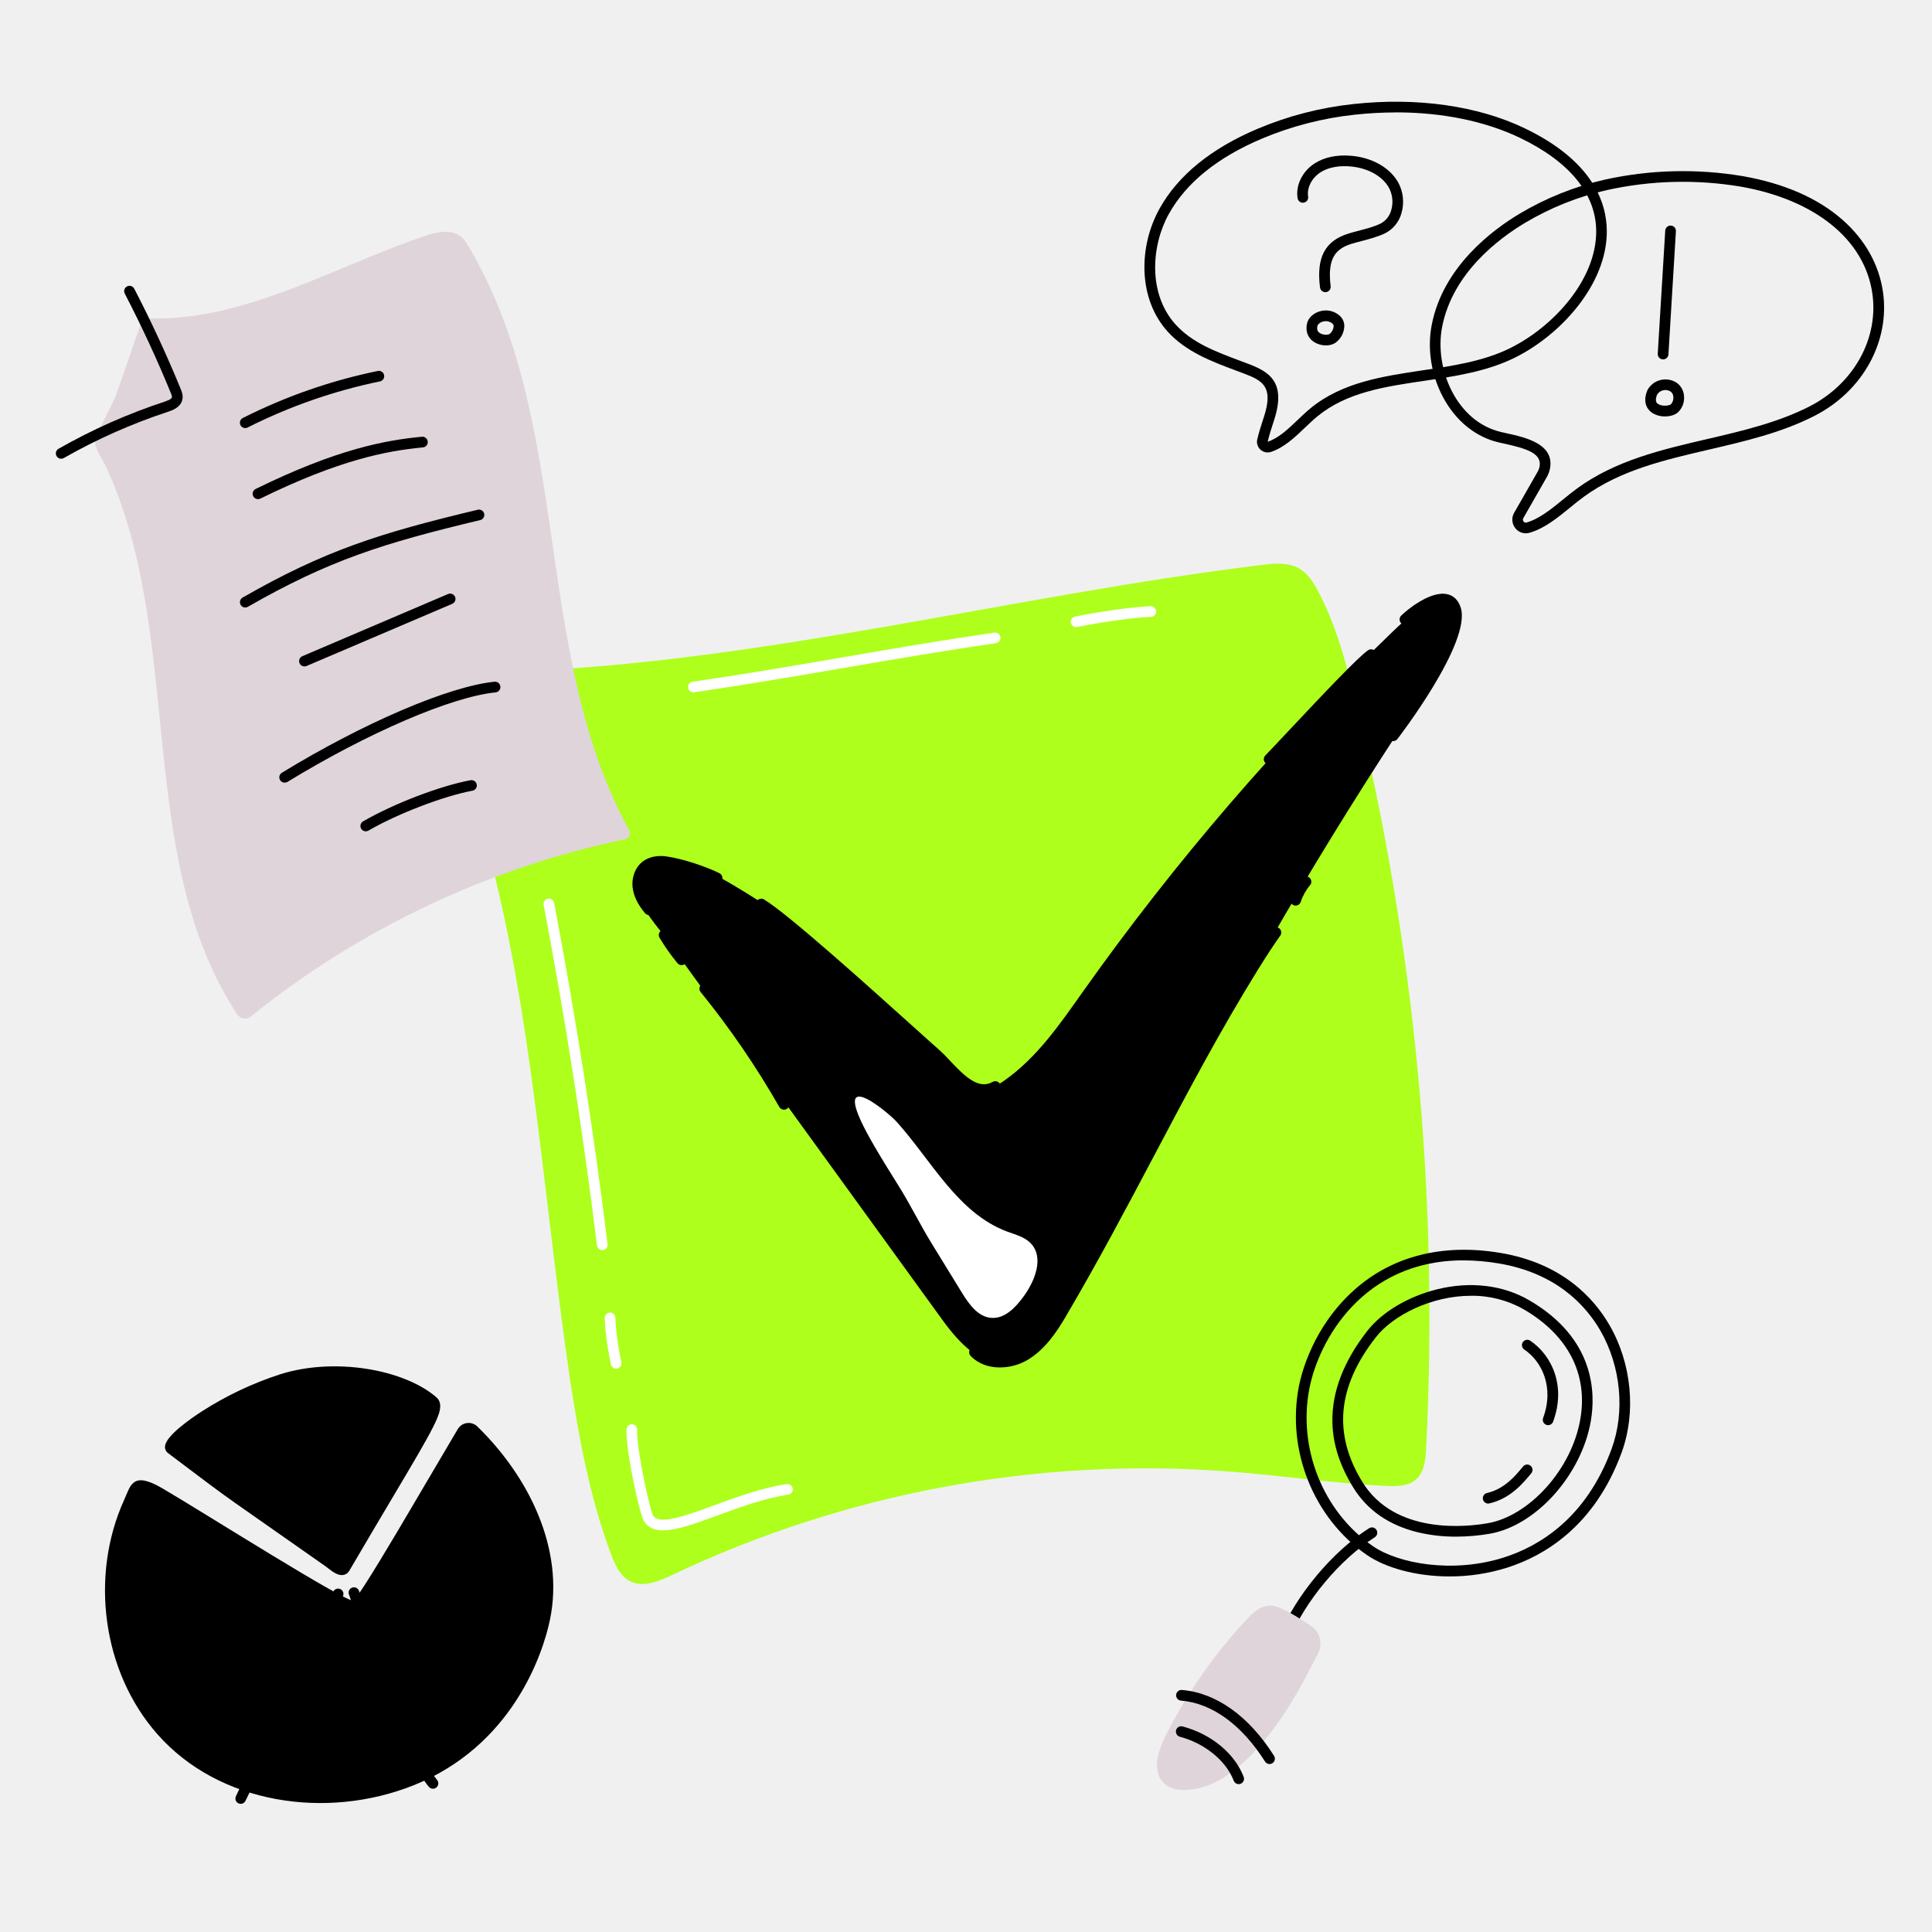
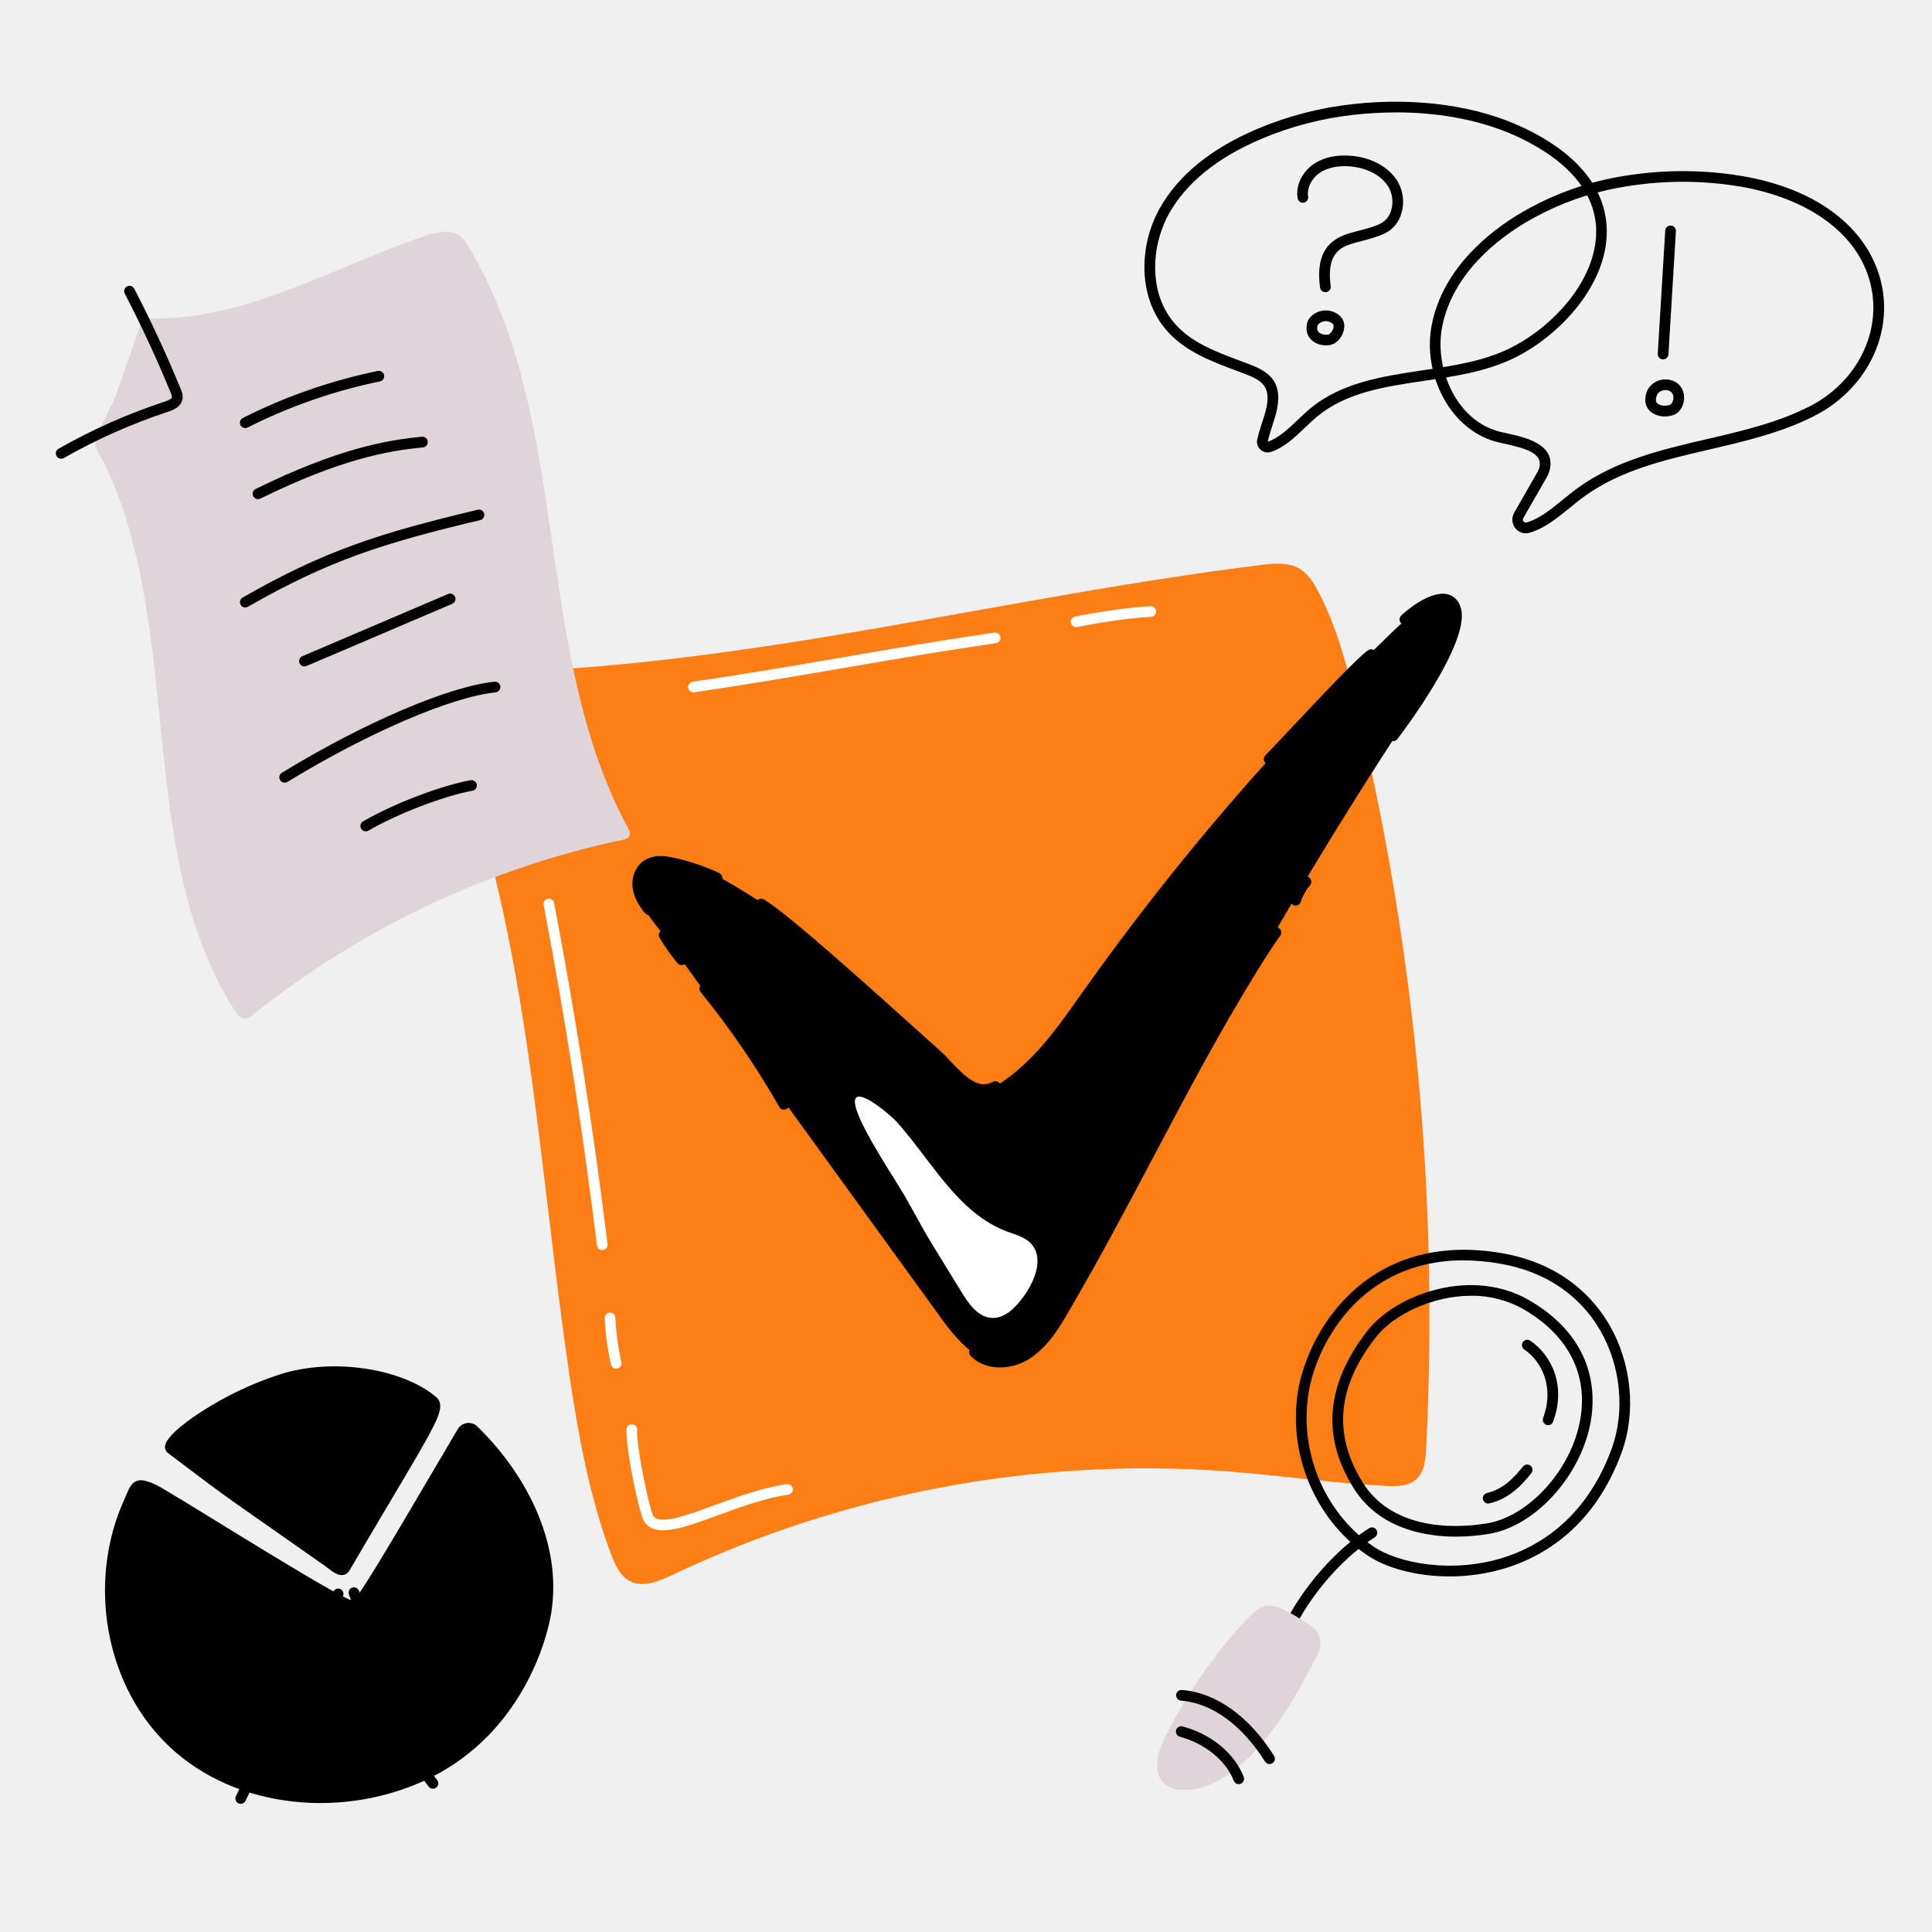
<svg xmlns="http://www.w3.org/2000/svg" width="170" height="170" viewBox="0 0 170 170" fill="none">
-   <path d="M50.15 121.319C50.94 126.557 51.91 131.8 53.768 136.762C54.12 137.693 54.561 138.689 55.45 139.137C56.609 139.724 57.987 139.137 59.16 138.578C74.415 131.342 91.291 128.206 108.126 129.478C112.746 129.83 117.34 130.522 121.97 130.749C122.887 130.795 123.903 130.789 124.596 130.183C125.33 129.54 125.438 128.454 125.487 127.479C126.609 105.257 124.486 82.99 119.189 61.379C118.402 58.172 117.534 54.949 115.986 52.031C115.573 51.25 115.079 50.461 114.312 50.02C113.341 49.463 112.14 49.574 111.027 49.71C88.753 52.439 66.844 58.392 44.415 59.122C42.421 59.187 39.931 59.231 38.549 60.912C37.575 62.094 38.393 63.325 39.091 64.411C41.453 68.091 42.445 72.632 43.483 76.84C44.626 81.483 45.49 86.19 46.21 90.92C46.934 95.677 47.513 100.455 48.087 105.233C48.662 110.012 49.215 114.792 49.9 119.555C49.977 120.142 50.061 120.729 50.15 121.319Z" fill="#AEFF1C" />
+   <path d="M50.15 121.319C50.94 126.557 51.91 131.8 53.768 136.762C54.12 137.693 54.561 138.689 55.45 139.137C56.609 139.724 57.987 139.137 59.16 138.578C74.415 131.342 91.291 128.206 108.126 129.478C112.746 129.83 117.34 130.522 121.97 130.749C122.887 130.795 123.903 130.789 124.596 130.183C125.33 129.54 125.438 128.454 125.487 127.479C126.609 105.257 124.486 82.99 119.189 61.379C118.402 58.172 117.534 54.949 115.986 52.031C115.573 51.25 115.079 50.461 114.312 50.02C113.341 49.463 112.14 49.574 111.027 49.71C88.753 52.439 66.844 58.392 44.415 59.122C42.421 59.187 39.931 59.231 38.549 60.912C37.575 62.094 38.393 63.325 39.091 64.411C41.453 68.091 42.445 72.632 43.483 76.84C44.626 81.483 45.49 86.19 46.21 90.92C46.934 95.677 47.513 100.455 48.087 105.233C48.662 110.012 49.215 114.792 49.9 119.555C49.977 120.142 50.061 120.729 50.15 121.319Z" fill="#fd7e14" />
  <path d="M84.597 94.74C85.141 95.231 85.749 95.743 86.481 95.796C87.165 95.844 87.806 95.478 88.368 95.083C91.257 93.062 93.296 90.072 95.33 87.197C103.391 75.833 112.498 65.25 122.534 55.588C123.681 54.484 124.962 53.344 126.406 52.778C126.651 52.683 126.918 52.651 127.178 52.687C127.438 52.723 127.686 52.826 127.896 52.984C128.106 53.143 128.273 53.353 128.378 53.594C128.485 53.835 128.527 54.099 128.503 54.361C128.302 56.374 127.07 58.344 125.897 60.088C117.963 71.874 110.689 84.091 104.107 96.684C100.42 103.739 95.83 111.488 92.097 117.289C91.337 118.47 90.251 119.561 88.881 119.87C86.457 120.424 84.39 118.162 82.93 116.149L72.166 101.292L61.276 86.263L58.565 82.52C57.761 81.41 56.687 80.264 56.226 78.956C55.465 76.807 57.086 75.404 59.168 75.659C61.437 75.936 63.814 77.455 65.738 78.618C67.896 79.948 69.954 81.433 71.896 83.062C75.85 86.33 79.453 89.984 83.212 93.472C83.67 93.897 84.132 94.32 84.597 94.74Z" fill="black" />
  <path d="M22.067 89.442C31.662 81.718 42.949 76.373 55.005 73.847C55.087 73.83 55.164 73.794 55.229 73.742C55.295 73.69 55.347 73.624 55.383 73.548C55.418 73.472 55.435 73.388 55.432 73.305C55.429 73.221 55.407 73.139 55.367 73.066C46.685 57.205 50.517 36.989 41.084 21.451C40.865 21.09 40.179 19.837 37.634 20.682C29.311 23.443 21.341 28.457 12.584 28C12.531 28 10.375 34.387 10.12 34.983C9.614 36.145 8.955 37.251 8.468 38.414C8.109 39.272 8.926 40.203 9.302 41.008C11.043 44.731 12.068 48.742 12.757 52.782C13.461 56.903 13.831 61.072 14.259 65.227C14.685 69.356 15.158 73.495 16.098 77.546C17.01 81.48 18.389 85.328 20.549 88.757C20.654 88.925 20.762 89.092 20.87 89.257C20.934 89.352 21.016 89.433 21.112 89.494C21.208 89.555 21.315 89.596 21.428 89.614C21.541 89.631 21.655 89.624 21.765 89.595C21.875 89.566 21.978 89.514 22.067 89.442Z" fill="#DFD4D9" />
  <path d="M5.385 40.364C5.281 40.364 5.18 40.33 5.098 40.267C5.016 40.205 4.957 40.116 4.93 40.016C4.903 39.916 4.91 39.81 4.95 39.715C4.99 39.619 5.06 39.539 5.15 39.488C8.119 37.795 11.25 36.405 14.497 35.338C14.996 35.175 15.118 35.036 15.132 34.95C15.124 34.823 15.091 34.699 15.033 34.585C13.819 31.621 12.452 28.676 10.979 25.835C10.95 25.78 10.933 25.72 10.927 25.659C10.922 25.597 10.929 25.536 10.947 25.477C10.966 25.418 10.996 25.363 11.036 25.316C11.075 25.269 11.124 25.23 11.179 25.202C11.233 25.173 11.293 25.156 11.354 25.151C11.416 25.145 11.478 25.152 11.537 25.171C11.595 25.189 11.65 25.219 11.697 25.259C11.744 25.299 11.783 25.347 11.812 25.402C13.302 28.269 14.677 31.239 15.901 34.229C15.987 34.438 16.116 34.754 16.058 35.103C15.933 35.854 15.132 36.118 14.789 36.23C11.603 37.278 8.53 38.642 5.616 40.303C5.545 40.343 5.465 40.364 5.385 40.364Z" fill="black" />
  <path d="M21.582 37.667C21.476 37.668 21.373 37.633 21.289 37.567C21.206 37.502 21.147 37.41 21.122 37.307C21.098 37.204 21.109 37.095 21.153 36.999C21.198 36.903 21.274 36.825 21.369 36.778C25.133 34.878 29.132 33.486 33.261 32.638C33.381 32.618 33.504 32.645 33.603 32.714C33.703 32.783 33.773 32.887 33.797 33.006C33.822 33.125 33.799 33.249 33.734 33.351C33.67 33.454 33.568 33.527 33.45 33.556C29.402 34.388 25.481 35.753 21.792 37.616C21.727 37.649 21.655 37.667 21.582 37.667Z" fill="black" />
  <path d="M22.702 43.917C22.595 43.917 22.492 43.881 22.409 43.815C22.325 43.749 22.267 43.657 22.243 43.553C22.218 43.45 22.23 43.341 22.276 43.245C22.322 43.149 22.399 43.071 22.495 43.025C29.625 39.524 33.891 38.737 37.124 38.429C37.186 38.423 37.248 38.43 37.307 38.448C37.367 38.466 37.422 38.496 37.469 38.535C37.517 38.575 37.556 38.623 37.585 38.678C37.614 38.733 37.632 38.792 37.638 38.854C37.644 38.916 37.638 38.978 37.62 39.037C37.601 39.096 37.572 39.151 37.532 39.199C37.493 39.247 37.444 39.286 37.39 39.315C37.335 39.344 37.275 39.362 37.214 39.368C34.065 39.668 29.903 40.438 22.908 43.873C22.843 43.903 22.773 43.918 22.702 43.917Z" fill="black" />
  <path d="M21.584 53.456C21.48 53.456 21.38 53.422 21.297 53.359C21.215 53.296 21.156 53.208 21.129 53.108C21.102 53.008 21.11 52.902 21.149 52.806C21.189 52.71 21.259 52.631 21.349 52.579C28.563 48.449 33.369 46.917 42.081 44.844C42.197 44.828 42.315 44.855 42.412 44.921C42.508 44.987 42.577 45.087 42.604 45.2C42.631 45.314 42.614 45.434 42.557 45.536C42.501 45.638 42.408 45.716 42.297 45.753C33.678 47.804 28.922 49.319 21.814 53.39C21.744 53.431 21.665 53.454 21.584 53.456Z" fill="black" />
  <path d="M26.79 58.64C26.682 58.64 26.577 58.603 26.493 58.534C26.409 58.466 26.352 58.371 26.33 58.265C26.308 58.159 26.324 58.048 26.374 57.953C26.424 57.857 26.506 57.781 26.606 57.739L39.426 52.268C39.482 52.244 39.543 52.231 39.605 52.23C39.666 52.23 39.728 52.241 39.785 52.264C39.842 52.287 39.894 52.321 39.938 52.364C39.982 52.407 40.017 52.459 40.042 52.516C40.066 52.572 40.079 52.633 40.079 52.695C40.08 52.757 40.068 52.818 40.045 52.875C40.022 52.932 39.988 52.984 39.945 53.028C39.902 53.072 39.851 53.107 39.794 53.132L26.974 58.602C26.916 58.627 26.853 58.64 26.79 58.64Z" fill="black" />
  <path d="M25.047 68.866C24.945 68.866 24.846 68.832 24.764 68.771C24.683 68.709 24.623 68.623 24.596 68.524C24.568 68.426 24.573 68.321 24.61 68.226C24.648 68.13 24.715 68.05 24.802 67.996C31.976 63.61 39.495 60.391 43.512 59.986C43.573 59.98 43.636 59.986 43.695 60.004C43.754 60.021 43.809 60.051 43.857 60.09C43.905 60.129 43.945 60.178 43.974 60.232C44.004 60.287 44.022 60.346 44.028 60.408C44.034 60.47 44.028 60.532 44.01 60.591C43.992 60.651 43.963 60.706 43.924 60.754C43.884 60.802 43.836 60.841 43.782 60.871C43.727 60.9 43.667 60.918 43.606 60.924C39.716 61.316 32.357 64.482 25.291 68.802C25.217 68.845 25.133 68.867 25.047 68.866Z" fill="black" />
  <path d="M32.183 73.15C32.08 73.149 31.98 73.115 31.898 73.052C31.816 72.989 31.758 72.901 31.731 72.802C31.704 72.702 31.711 72.596 31.75 72.501C31.79 72.406 31.86 72.326 31.949 72.274C34.587 70.736 38.733 69.146 41.385 68.656C41.447 68.642 41.51 68.641 41.572 68.652C41.634 68.664 41.694 68.687 41.746 68.722C41.799 68.757 41.844 68.802 41.879 68.855C41.914 68.907 41.938 68.966 41.949 69.028C41.961 69.09 41.96 69.154 41.946 69.216C41.932 69.277 41.906 69.335 41.87 69.387C41.833 69.438 41.786 69.481 41.733 69.514C41.679 69.547 41.619 69.569 41.556 69.578C39.036 70.047 34.938 71.618 32.422 73.085C32.349 73.127 32.267 73.15 32.183 73.15Z" fill="black" />
  <path d="M40.277 125.755C40.362 125.61 40.478 125.486 40.618 125.393C40.758 125.299 40.917 125.239 41.083 125.217C41.249 125.195 41.419 125.21 41.578 125.263C41.737 125.314 41.883 125.403 42.003 125.521C46.558 129.96 49.66 136.295 48.402 142.476C47.772 145.574 45.053 153.632 36.393 157.09C28.747 160.141 19.293 158.769 13.847 152.593C8.992 147.09 7.903 138.651 10.913 132.003C11.5 130.721 11.624 129.404 14.281 130.956C17.918 133.084 30.779 141.247 31.139 140.834C31.896 139.968 34.822 135.018 36.221 132.637L40.277 125.755Z" fill="black" />
  <path d="M28.861 137.399C29.302 137.708 30.059 138.439 30.331 137.975C37.042 126.514 38.88 123.99 38.098 123.309C35.425 120.972 29.46 119.901 24.807 121.372C19.168 123.154 14.349 126.945 15.058 127.473C17.004 128.932 19.066 130.533 21.041 131.918L28.861 137.399Z" fill="black" />
  <path d="M30.074 138.595C29.646 138.595 29.216 138.263 28.833 137.967C28.745 137.899 28.663 137.836 28.59 137.784L20.771 132.304C19.305 131.275 17.788 130.128 16.321 129.019C15.8 128.625 15.283 128.233 14.775 127.852C14.677 127.777 14.602 127.676 14.559 127.561C14.515 127.446 14.505 127.32 14.528 127.201C14.688 126.262 16.845 124.781 17.765 124.187C19.915 122.806 22.234 121.709 24.664 120.923C26.934 120.205 29.634 120.036 32.266 120.447C34.797 120.843 37.035 121.757 38.404 122.955C39.054 123.524 38.639 124.517 38.105 125.572C37.476 126.83 36.292 128.822 34.501 131.837C33.485 133.548 32.221 135.676 30.735 138.215C30.681 138.309 30.608 138.391 30.52 138.454C30.432 138.518 30.332 138.562 30.225 138.583C30.175 138.592 30.125 138.595 30.074 138.595ZM29.128 137.016C29.215 137.077 29.308 137.149 29.406 137.225C29.591 137.374 29.787 137.509 29.993 137.626C31.453 135.134 32.691 133.042 33.698 131.355C35.366 128.546 36.469 126.69 37.115 125.454C37.857 124.029 37.819 123.72 37.79 123.659C35.396 121.566 29.666 120.325 24.95 121.815C20.013 123.376 16.078 126.335 15.518 127.231C15.97 127.571 16.429 127.919 16.891 128.268C18.351 129.373 19.861 130.517 21.315 131.536L29.132 137.016H29.128Z" fill="black" />
  <path d="M21.179 158.724C21.099 158.724 21.021 158.704 20.952 158.665C20.882 158.626 20.824 158.57 20.782 158.503C20.74 158.435 20.715 158.358 20.712 158.279C20.707 158.199 20.724 158.119 20.759 158.049C21.981 155.557 23.153 152.994 24.288 150.516C25.981 146.819 27.573 143.327 29.333 140.04C29.361 139.983 29.4 139.934 29.448 139.894C29.495 139.854 29.551 139.824 29.61 139.805C29.669 139.786 29.732 139.779 29.794 139.785C29.856 139.791 29.916 139.809 29.971 139.838C30.026 139.867 30.075 139.907 30.114 139.957C30.154 140.005 30.183 140.06 30.201 140.12C30.218 140.179 30.224 140.242 30.217 140.304C30.21 140.366 30.191 140.426 30.161 140.48C28.42 143.743 26.828 147.224 25.142 150.908C24.005 153.391 22.83 155.959 21.601 158.462C21.562 158.541 21.502 158.607 21.428 158.653C21.353 158.7 21.267 158.725 21.179 158.724Z" fill="black" />
  <path d="M32.09 143.299C31.993 143.299 31.898 143.268 31.819 143.212C31.739 143.156 31.679 143.077 31.647 142.986L30.708 140.31C30.685 140.251 30.674 140.188 30.676 140.125C30.678 140.062 30.692 140 30.718 139.942C30.745 139.885 30.782 139.834 30.828 139.792C30.875 139.749 30.93 139.716 30.989 139.696C31.048 139.675 31.111 139.665 31.174 139.67C31.237 139.674 31.298 139.69 31.355 139.718C31.411 139.746 31.461 139.785 31.502 139.833C31.543 139.881 31.574 139.936 31.593 139.997L32.531 142.674C32.572 142.791 32.566 142.919 32.512 143.031C32.458 143.144 32.362 143.23 32.245 143.272C32.195 143.29 32.143 143.299 32.09 143.299Z" fill="black" />
  <path d="M34.985 150.053C34.886 150.053 34.79 150.023 34.71 149.964C34.63 149.907 34.57 149.825 34.539 149.731L33.457 146.446C33.438 146.388 33.431 146.326 33.435 146.264C33.44 146.203 33.456 146.143 33.484 146.088C33.512 146.033 33.55 145.983 33.597 145.944C33.644 145.904 33.698 145.873 33.757 145.853C33.815 145.834 33.877 145.827 33.938 145.831C34 145.836 34.06 145.853 34.115 145.88C34.17 145.908 34.219 145.947 34.259 145.994C34.299 146.04 34.33 146.095 34.349 146.152L35.431 149.438C35.45 149.496 35.458 149.558 35.453 149.619C35.448 149.682 35.432 149.741 35.404 149.797C35.376 149.852 35.338 149.9 35.291 149.941C35.244 149.981 35.19 150.011 35.132 150.03C35.084 150.046 35.035 150.053 34.985 150.053Z" fill="black" />
  <path d="M38.095 157.392C38.025 157.393 37.956 157.377 37.893 157.348C37.83 157.317 37.775 157.274 37.73 157.219C36.772 156.058 36.188 154.634 36.056 153.135C36.046 153.01 36.086 152.887 36.166 152.792C36.247 152.697 36.362 152.637 36.487 152.628C36.611 152.617 36.735 152.656 36.83 152.737C36.925 152.818 36.985 152.933 36.995 153.058C37.112 154.369 37.624 155.614 38.463 156.627C38.541 156.725 38.578 156.848 38.565 156.971C38.552 157.095 38.491 157.209 38.395 157.287C38.31 157.357 38.205 157.395 38.095 157.392Z" fill="black" />
  <path d="M127.545 138.713C124.544 138.713 121.862 137.927 120.253 136.812C115.577 133.578 113.185 127.608 114.297 121.959C114.526 120.801 115.547 116.771 119.107 113.556C122.456 110.532 126.926 109.388 132.035 110.248C137.441 111.157 140.227 114.195 141.613 116.583C143.578 119.969 143.988 124.277 142.684 127.829C140.304 134.304 135.879 136.906 132.594 137.948C130.96 138.459 129.257 138.718 127.545 138.713ZM128.764 110.901C119.894 110.901 116.039 117.988 115.222 122.141C114.18 127.429 116.417 133.014 120.79 136.04C123.028 137.589 127.829 138.47 132.311 137.05C135.4 136.072 139.556 133.621 141.804 127.503C143.015 124.207 142.625 120.203 140.803 117.053C139.512 114.84 136.931 112.023 131.886 111.173C130.855 110.996 129.811 110.906 128.764 110.901Z" fill="black" />
  <path d="M128.116 135.212C126.99 135.218 125.866 135.09 124.77 134.832C122.219 134.211 120.305 132.887 119.079 130.894C117.89 128.962 117.289 127.094 117.241 125.183C117.174 122.514 118.214 119.786 120.329 117.088C121.62 115.445 123.902 114.083 126.443 113.451C129.366 112.726 132.246 113.066 134.554 114.409C140.319 117.762 140.42 122.533 139.973 125.078C139.137 129.8 135.163 134.229 131.122 134.95C130.129 135.124 129.124 135.211 128.116 135.212ZM129.445 114.017C125.963 114.017 122.578 115.73 121.068 117.661C117.666 122.011 117.279 126.178 119.878 130.402C122.757 135.081 129.086 134.357 130.958 134.022C132.674 133.716 134.525 132.58 136.035 130.907C137.602 129.172 138.672 127.043 139.048 124.911C139.752 120.932 137.992 117.489 134.082 115.216C132.671 114.412 131.07 113.997 129.445 114.017Z" fill="black" />
  <path d="M136.221 125.401C136.166 125.402 136.111 125.392 136.059 125.372C135.943 125.329 135.848 125.241 135.795 125.129C135.744 125.016 135.739 124.887 135.781 124.77C136.784 122.052 135.664 119.786 134.119 118.744C134.018 118.675 133.949 118.567 133.926 118.446C133.903 118.325 133.929 118.2 133.998 118.097C134.066 117.995 134.173 117.925 134.292 117.899C134.413 117.875 134.539 117.898 134.642 117.965C136.497 119.211 137.842 121.9 136.661 125.095C136.628 125.185 136.567 125.262 136.489 125.318C136.41 125.372 136.317 125.401 136.221 125.401Z" fill="black" />
  <path d="M130.944 132.301C130.829 132.3 130.717 132.257 130.632 132.18C130.546 132.103 130.492 131.997 130.479 131.882C130.467 131.768 130.497 131.653 130.564 131.56C130.63 131.466 130.729 131.399 130.842 131.373C132.382 131.021 133.352 129.848 133.994 129.065L134.015 129.041C134.054 128.993 134.102 128.953 134.157 128.923C134.211 128.894 134.271 128.875 134.332 128.869C134.394 128.864 134.456 128.869 134.515 128.887C134.575 128.906 134.629 128.935 134.677 128.974C134.725 129.014 134.765 129.062 134.793 129.116C134.822 129.171 134.84 129.231 134.846 129.292C134.852 129.354 134.846 129.415 134.827 129.475C134.81 129.533 134.78 129.589 134.74 129.637L134.719 129.661C134.04 130.483 132.903 131.869 131.048 132.288C131.014 132.296 130.979 132.301 130.944 132.301Z" fill="black" />
  <path d="M113.024 144.545C112.947 144.546 112.872 144.526 112.804 144.491C112.736 144.454 112.677 144.402 112.635 144.338C112.591 144.274 112.564 144.201 112.557 144.124C112.549 144.047 112.56 143.97 112.589 143.898C114.02 140.379 117.261 136.507 120.469 134.471C120.52 134.438 120.579 134.416 120.64 134.406C120.7 134.395 120.762 134.397 120.823 134.41C120.883 134.424 120.939 134.449 120.989 134.484C121.04 134.521 121.083 134.565 121.116 134.617C121.149 134.67 121.171 134.727 121.182 134.788C121.192 134.849 121.191 134.911 121.177 134.971C121.164 135.031 121.138 135.088 121.103 135.139C121.068 135.189 121.022 135.232 120.971 135.264C117.913 137.203 114.824 140.896 113.462 144.253C113.427 144.339 113.366 144.414 113.288 144.466C113.21 144.519 113.118 144.546 113.024 144.545Z" fill="black" />
  <path d="M115.388 143.097C115.757 143.348 116.022 143.725 116.133 144.156C116.246 144.588 116.197 145.046 115.996 145.443C114.277 148.866 112.405 152.248 109.638 154.873C108.041 156.385 106.022 157.66 103.791 157.482C103.418 157.457 103.055 157.344 102.735 157.149C101.268 156.228 101.813 154.232 102.53 152.8C103.79 150.288 105.287 147.902 107.001 145.674C107.868 144.545 108.792 143.457 109.768 142.419C110.57 141.571 111.348 140.989 112.524 141.447C113.511 141.84 114.461 142.468 115.388 143.097Z" fill="#DFD4D9" />
  <path d="M108.996 156.99C108.901 156.99 108.808 156.96 108.731 156.906C108.652 156.852 108.592 156.776 108.558 156.688C107.883 154.928 106.029 153.414 103.836 152.823C103.774 152.809 103.716 152.783 103.665 152.746C103.613 152.71 103.57 152.663 103.537 152.609C103.504 152.554 103.483 152.494 103.474 152.431C103.464 152.368 103.469 152.305 103.485 152.244C103.502 152.183 103.53 152.125 103.569 152.075C103.608 152.026 103.657 151.984 103.713 151.954C103.768 151.923 103.829 151.905 103.892 151.898C103.955 151.892 104.019 151.898 104.079 151.918C106.591 152.593 108.643 154.292 109.434 156.351C109.461 156.422 109.471 156.499 109.462 156.574C109.454 156.65 109.425 156.722 109.383 156.785C109.34 156.848 109.282 156.899 109.214 156.936C109.147 156.971 109.072 156.99 108.996 156.99Z" fill="black" />
  <path d="M111.71 155.223C111.63 155.223 111.552 155.201 111.482 155.164C111.413 155.125 111.354 155.07 111.312 155.003C109.268 151.767 106.644 149.862 103.921 149.641C103.796 149.631 103.681 149.572 103.6 149.476C103.519 149.381 103.479 149.258 103.49 149.133C103.499 149.009 103.559 148.894 103.654 148.813C103.749 148.732 103.872 148.692 103.997 148.703C107.02 148.949 109.901 151.008 112.106 154.5C112.139 154.551 112.161 154.61 112.172 154.67C112.182 154.731 112.181 154.793 112.167 154.853C112.153 154.914 112.129 154.97 112.092 155.021C112.057 155.071 112.012 155.115 111.96 155.147C111.886 155.196 111.799 155.221 111.71 155.223Z" fill="black" />
  <path d="M134.256 46.926C134.076 46.925 133.9 46.884 133.739 46.804C133.579 46.725 133.438 46.609 133.329 46.467C133.18 46.279 133.092 46.051 133.074 45.812C133.056 45.573 133.11 45.334 133.23 45.126L135.283 41.537C135.377 41.377 135.443 41.201 135.477 41.019C135.667 39.861 134.232 39.449 132.337 39.031C132.187 38.998 132.04 38.967 131.9 38.934C129.858 38.464 128.116 37.062 126.993 34.98C125.937 33.025 125.57 30.694 125.981 28.585C126.969 23.5 131.26 20.27 133.724 18.797C136.042 17.417 138.564 16.409 141.195 15.81C145.19 14.926 149.316 14.821 153.351 15.499C157.022 16.146 159.985 17.449 162.157 19.371C164.102 21.092 165.318 23.255 165.677 25.626C166.337 30.004 163.928 34.407 159.683 36.581C156.774 38.073 153.544 38.823 150.42 39.55C146.389 40.488 142.582 41.373 139.367 43.708C138.959 44.003 138.56 44.33 138.137 44.676C137.034 45.575 135.893 46.506 134.59 46.878C134.481 46.909 134.368 46.925 134.256 46.926ZM134.2 19.603C131.867 20.995 127.814 24.037 126.896 28.764C126.186 32.414 128.15 37.113 132.104 38.019L132.533 38.115C134.211 38.484 136.745 39.044 136.397 41.171C136.345 41.464 136.242 41.746 136.092 42.003L134.038 45.592C134.011 45.638 134 45.691 134.004 45.743C134.008 45.796 134.029 45.846 134.062 45.888C134.09 45.929 134.132 45.959 134.179 45.975C134.226 45.992 134.278 45.992 134.326 45.977C135.444 45.658 136.508 44.789 137.537 43.949C137.952 43.61 138.381 43.261 138.81 42.95C142.178 40.504 146.258 39.554 150.202 38.637C153.27 37.924 156.443 37.186 159.249 35.747C163.135 33.753 165.343 29.746 164.743 25.767C164.039 21.067 159.714 17.575 153.185 16.424C149.273 15.766 145.272 15.869 141.399 16.726C138.864 17.302 136.434 18.273 134.2 19.603Z" fill="black" />
  <path d="M111.547 39.811C111.405 39.811 111.264 39.78 111.137 39.718C111.009 39.657 110.896 39.567 110.808 39.456C110.719 39.344 110.658 39.215 110.626 39.076C110.596 38.937 110.597 38.793 110.63 38.655C110.776 38.026 110.982 37.41 111.171 36.815L111.219 36.669C112.065 34.068 111.134 33.501 109.501 32.885L108.828 32.633C106.629 31.811 104.354 30.962 102.736 29.167C101.494 27.787 100.792 25.969 100.706 23.909C100.635 21.965 101.096 20.039 102.04 18.339C103.676 15.417 106.575 13.06 110.656 11.333C113.342 10.2 116.18 9.467 119.079 9.156C124.673 8.546 130.028 9.302 134.158 11.286C140.116 14.148 141.377 17.789 141.386 20.34C141.404 25.032 137.301 29.508 133.239 31.498C130.786 32.7 128.009 33.111 125.323 33.509C121.804 34.03 118.488 34.522 115.913 36.642C115.544 36.946 115.176 37.296 114.821 37.636C113.931 38.485 113.013 39.361 111.858 39.759C111.758 39.793 111.653 39.81 111.547 39.811ZM122.83 9.893C121.611 9.894 120.393 9.961 119.181 10.095C116.373 10.397 113.624 11.109 111.022 12.207C107.137 13.849 104.392 16.07 102.859 18.806C101.298 21.597 100.994 25.84 103.434 28.544C104.897 30.169 106.967 30.941 109.156 31.759L109.833 32.013C111.657 32.704 113.205 33.603 112.11 36.966L112.063 37.112C111.876 37.688 111.681 38.285 111.544 38.872C112.513 38.545 113.319 37.776 114.173 36.962C114.541 36.61 114.921 36.248 115.317 35.922C118.093 33.636 121.698 33.107 125.185 32.585C127.8 32.197 130.504 31.797 132.826 30.659C136.626 28.799 140.464 24.659 140.452 20.348C140.441 17.076 138.125 14.235 133.757 12.135C130.682 10.657 126.894 9.888 122.83 9.888V9.893Z" fill="black" />
  <path d="M146.337 31.624H146.308C146.184 31.616 146.067 31.56 145.985 31.467C145.903 31.374 145.861 31.252 145.868 31.128L146.527 20.289C146.531 20.227 146.547 20.167 146.574 20.112C146.601 20.056 146.639 20.007 146.685 19.966C146.731 19.925 146.785 19.893 146.844 19.873C146.902 19.853 146.964 19.845 147.026 19.849C147.087 19.852 147.147 19.868 147.203 19.895C147.258 19.922 147.308 19.96 147.349 20.006C147.39 20.053 147.421 20.106 147.441 20.165C147.461 20.223 147.469 20.285 147.466 20.347L146.808 31.184C146.801 31.303 146.748 31.416 146.66 31.497C146.572 31.579 146.457 31.624 146.337 31.624Z" fill="black" />
  <path d="M146.514 36.642C146.112 36.649 145.716 36.54 145.375 36.327C145.083 36.13 144.456 35.542 144.958 34.333C144.965 34.317 144.972 34.301 144.981 34.286C145.104 34.074 145.268 33.89 145.464 33.743C145.661 33.597 145.885 33.492 146.122 33.435C146.36 33.378 146.608 33.369 146.848 33.41C147.09 33.451 147.321 33.541 147.526 33.673C147.714 33.806 147.87 33.979 147.983 34.179C148.095 34.379 148.162 34.602 148.179 34.831C148.205 35.089 148.174 35.349 148.09 35.593C148.004 35.837 147.867 36.06 147.686 36.245C147.42 36.508 146.975 36.642 146.514 36.642ZM145.81 34.721C145.568 35.325 145.81 35.491 145.892 35.542C146.251 35.786 146.898 35.697 147.023 35.576C147.105 35.488 147.166 35.384 147.204 35.27C147.241 35.156 147.254 35.035 147.241 34.916C147.237 34.824 147.213 34.735 147.171 34.654C147.129 34.573 147.069 34.502 146.996 34.447C146.899 34.386 146.79 34.345 146.676 34.328C146.563 34.31 146.447 34.316 146.336 34.344C146.228 34.369 146.126 34.416 146.035 34.481C145.946 34.546 145.87 34.629 145.814 34.725L145.81 34.721Z" fill="black" />
  <path d="M116.62 25.707C116.506 25.708 116.395 25.667 116.308 25.591C116.222 25.516 116.166 25.411 116.151 25.297C115.814 22.649 116.589 21.191 118.66 20.55C118.953 20.46 119.269 20.378 119.574 20.297C120.239 20.122 120.926 19.945 121.475 19.673C121.704 19.553 121.906 19.387 122.068 19.185C122.23 18.983 122.347 18.75 122.414 18.5C122.514 18.164 122.545 17.812 122.507 17.464C122.468 17.116 122.36 16.779 122.189 16.474C121.586 15.453 120.312 14.768 118.793 14.642C118.064 14.582 117.015 14.626 116.166 15.181C115.417 15.671 114.98 16.539 115.105 17.293C115.125 17.415 115.095 17.541 115.023 17.643C114.95 17.744 114.841 17.812 114.718 17.832C114.594 17.852 114.469 17.823 114.368 17.75C114.266 17.678 114.198 17.568 114.178 17.445C113.994 16.318 114.586 15.092 115.653 14.395C116.501 13.84 117.613 13.6 118.871 13.706C120.698 13.856 122.239 14.713 122.997 15.995C123.235 16.412 123.385 16.872 123.439 17.349C123.493 17.825 123.451 18.308 123.313 18.767C123.211 19.142 123.032 19.491 122.787 19.792C122.543 20.094 122.238 20.341 121.893 20.518C121.259 20.828 120.526 21.021 119.818 21.208C119.508 21.289 119.215 21.366 118.94 21.45C117.595 21.862 116.766 22.654 117.086 25.181C117.102 25.305 117.068 25.429 116.992 25.527C116.916 25.626 116.804 25.69 116.68 25.706C116.66 25.707 116.64 25.708 116.62 25.707Z" fill="black" />
  <path d="M116.679 30.391C116.273 30.394 115.877 30.271 115.544 30.039C115.026 29.659 114.84 29.043 115.038 28.348L115.053 28.306C115.226 27.859 115.677 27.5 116.226 27.367C116.517 27.296 116.822 27.297 117.112 27.37C117.403 27.444 117.671 27.587 117.893 27.789C118.034 27.917 118.142 28.077 118.21 28.255C118.277 28.433 118.301 28.625 118.281 28.814C118.255 29.086 118.171 29.349 118.033 29.585C117.895 29.821 117.706 30.024 117.482 30.18C117.241 30.326 116.961 30.399 116.679 30.391ZM115.935 28.631C115.829 29.03 115.977 29.194 116.099 29.283C116.383 29.492 116.838 29.48 116.967 29.401C117.072 29.325 117.16 29.228 117.225 29.116C117.29 29.004 117.331 28.88 117.345 28.751C117.353 28.705 117.351 28.659 117.338 28.614C117.324 28.57 117.3 28.53 117.269 28.496C117.16 28.396 117.028 28.324 116.885 28.287C116.741 28.25 116.591 28.25 116.448 28.286C116.342 28.305 116.241 28.345 116.153 28.404C116.064 28.464 115.988 28.541 115.93 28.631H115.935Z" fill="black" />
  <path d="M84.65 113.763C85.265 114.763 86.058 115.874 87.225 115.962C88.392 116.05 89.322 115.085 90.013 114.157C91.061 112.749 91.91 110.644 90.686 109.388C90.147 108.835 89.351 108.64 88.627 108.37C84.297 106.762 82.001 102.179 78.923 98.735C78.102 97.814 72.378 93.08 77.018 100.991C77.689 102.135 78.378 103.24 79.079 104.36C80.109 106.003 80.962 107.763 81.98 109.415L84.65 113.763Z" fill="white" />
  <path d="M52.999 109.999C52.883 109.999 52.772 109.958 52.685 109.881C52.599 109.805 52.543 109.7 52.529 109.586C51.301 99.596 49.722 89.515 47.836 79.627C47.813 79.504 47.839 79.378 47.909 79.275C47.979 79.172 48.087 79.101 48.209 79.078C48.332 79.054 48.458 79.081 48.561 79.15C48.664 79.221 48.735 79.329 48.759 79.451C50.646 89.36 52.229 99.46 53.46 109.472C53.468 109.538 53.462 109.606 53.442 109.669C53.422 109.732 53.389 109.791 53.344 109.842C53.3 109.891 53.245 109.931 53.184 109.958C53.123 109.985 53.057 109.999 52.99 109.999H52.999Z" fill="white" />
  <path d="M54.213 120.428C54.105 120.427 54.001 120.39 53.917 120.322C53.834 120.253 53.776 120.159 53.754 120.054C53.341 118.065 53.261 116.997 53.208 115.992C53.205 115.93 53.213 115.869 53.234 115.81C53.255 115.751 53.286 115.698 53.328 115.653C53.369 115.607 53.419 115.569 53.475 115.542C53.53 115.515 53.591 115.5 53.652 115.498C53.714 115.494 53.776 115.503 53.834 115.524C53.892 115.545 53.946 115.576 53.991 115.618C54.037 115.659 54.075 115.709 54.101 115.764C54.128 115.821 54.143 115.88 54.146 115.943C54.197 116.91 54.275 117.937 54.674 119.862C54.7 119.983 54.675 120.111 54.607 120.214C54.539 120.319 54.432 120.391 54.31 120.417C54.279 120.424 54.246 120.428 54.213 120.428Z" fill="white" />
  <path d="M58.343 134.657C57.602 134.657 57.03 134.43 56.67 133.86C56.252 133.196 55.048 127.559 55.125 125.772C55.127 125.711 55.142 125.65 55.168 125.595C55.194 125.538 55.231 125.488 55.276 125.447C55.322 125.405 55.375 125.372 55.433 125.351C55.491 125.33 55.552 125.32 55.614 125.323C55.675 125.326 55.736 125.34 55.792 125.366C55.848 125.393 55.898 125.429 55.94 125.475C55.982 125.52 56.014 125.574 56.035 125.631C56.056 125.689 56.066 125.751 56.063 125.812C55.993 127.43 57.166 132.83 57.471 133.363C58.015 134.226 60.359 133.363 62.842 132.455C64.81 131.732 67.041 130.913 69.21 130.592C69.272 130.581 69.336 130.582 69.397 130.596C69.459 130.61 69.516 130.636 69.567 130.673C69.618 130.709 69.662 130.756 69.694 130.81C69.727 130.864 69.749 130.924 69.758 130.986C69.767 131.048 69.764 131.111 69.748 131.171C69.732 131.232 69.704 131.29 69.666 131.34C69.628 131.389 69.58 131.432 69.525 131.462C69.471 131.493 69.41 131.513 69.348 131.52C67.273 131.827 65.091 132.628 63.166 133.336C61.241 134.043 59.562 134.657 58.343 134.657Z" fill="white" />
  <path d="M61.047 60.92C60.922 60.929 60.8 60.888 60.705 60.806C60.611 60.724 60.553 60.609 60.544 60.484C60.535 60.36 60.576 60.237 60.658 60.142C60.74 60.048 60.855 59.99 60.98 59.981C65.394 59.341 69.884 58.574 74.227 57.825C78.57 57.076 83.072 56.308 87.498 55.665C87.621 55.647 87.746 55.679 87.846 55.753C87.946 55.828 88.011 55.939 88.03 56.062C88.048 56.185 88.016 56.311 87.941 56.41C87.867 56.51 87.756 56.576 87.632 56.594C83.219 57.235 78.728 58.002 74.385 58.751C70.043 59.499 65.54 60.268 61.115 60.911C61.092 60.918 61.068 60.92 61.047 60.92Z" fill="white" />
  <path d="M94.687 55.183C94.571 55.183 94.458 55.14 94.373 55.062C94.287 54.984 94.232 54.876 94.221 54.761C94.21 54.645 94.241 54.529 94.311 54.436C94.38 54.342 94.481 54.277 94.594 54.254C96.407 53.887 99.237 53.433 101.246 53.34C101.37 53.335 101.492 53.379 101.583 53.464C101.675 53.548 101.73 53.665 101.735 53.79C101.741 53.914 101.696 54.036 101.612 54.127C101.527 54.219 101.41 54.274 101.285 54.279C99.331 54.363 96.561 54.814 94.781 55.174C94.751 55.18 94.719 55.183 94.687 55.183Z" fill="white" />
  <path d="M86.582 96.352C85.134 96.352 83.869 95.003 82.889 93.959C82.605 93.642 82.304 93.34 81.988 93.054C81.686 92.796 80.898 92.087 79.81 91.106C76.224 87.878 68.762 81.16 66.733 79.941C66.63 79.876 66.556 79.772 66.528 79.653C66.5 79.534 66.519 79.409 66.582 79.304C66.645 79.2 66.746 79.123 66.865 79.092C66.983 79.061 67.108 79.076 67.215 79.136C69.327 80.402 76.554 86.912 80.437 90.409C81.521 91.385 82.304 92.09 82.597 92.34C82.94 92.648 83.266 92.974 83.575 93.317C84.961 94.796 86.119 95.874 87.337 95.203C87.391 95.172 87.451 95.149 87.514 95.141C87.576 95.132 87.64 95.136 87.701 95.152C87.762 95.168 87.819 95.198 87.869 95.236C87.919 95.275 87.96 95.323 87.991 95.379C88.021 95.434 88.04 95.496 88.047 95.558C88.053 95.621 88.047 95.684 88.028 95.745C88.009 95.805 87.979 95.862 87.938 95.91C87.897 95.958 87.846 95.996 87.79 96.025C87.422 96.237 87.006 96.35 86.582 96.352Z" fill="black" />
  <path d="M57.111 80.514C57.043 80.514 56.975 80.499 56.913 80.47C56.85 80.441 56.795 80.398 56.751 80.346C56.108 79.574 55.754 78.836 55.667 78.091C55.55 77.092 55.99 76.121 56.757 75.67C57.413 75.285 58.145 75.289 58.644 75.358C60.121 75.567 62.214 76.287 63.306 76.835C63.417 76.891 63.502 76.989 63.541 77.107C63.58 77.225 63.571 77.354 63.515 77.465C63.459 77.576 63.361 77.661 63.243 77.7C63.125 77.739 62.996 77.73 62.885 77.674C61.858 77.16 59.896 76.483 58.512 76.288C58.017 76.218 57.562 76.288 57.232 76.48C56.788 76.74 56.528 77.359 56.6 77.983C56.664 78.541 56.952 79.117 57.473 79.743C57.552 79.838 57.59 79.962 57.579 80.085C57.568 80.209 57.508 80.323 57.412 80.403C57.328 80.475 57.222 80.514 57.111 80.514Z" fill="black" />
  <path d="M59.976 84.924C59.907 84.924 59.838 84.909 59.775 84.878C59.713 84.849 59.657 84.806 59.613 84.753C59.032 84.048 58.505 83.301 58.035 82.517C57.971 82.41 57.953 82.283 57.983 82.162C58.013 82.041 58.09 81.937 58.197 81.873C58.304 81.809 58.432 81.79 58.553 81.821C58.674 81.851 58.777 81.928 58.841 82.035C59.287 82.778 59.787 83.487 60.337 84.156C60.394 84.224 60.43 84.307 60.441 84.395C60.453 84.484 60.438 84.573 60.4 84.654C60.362 84.735 60.302 84.803 60.227 84.85C60.152 84.898 60.065 84.924 59.976 84.924Z" fill="black" />
  <path d="M68.984 97.642C68.901 97.642 68.82 97.621 68.748 97.579C68.677 97.538 68.617 97.479 68.576 97.408C66.541 93.849 64.221 90.461 61.64 87.278C61.566 87.18 61.532 87.058 61.546 86.938C61.56 86.816 61.621 86.705 61.716 86.628C61.81 86.552 61.931 86.514 62.053 86.525C62.175 86.535 62.287 86.593 62.367 86.685C64.981 89.908 67.331 93.339 69.391 96.942C69.422 96.995 69.442 97.053 69.45 97.115C69.457 97.177 69.453 97.239 69.437 97.297C69.42 97.357 69.393 97.413 69.355 97.462C69.317 97.511 69.27 97.551 69.216 97.582C69.145 97.621 69.066 97.642 68.984 97.642Z" fill="black" />
  <path d="M87.978 120.324C87.031 120.324 86.093 120.024 85.406 119.304C85.364 119.258 85.331 119.206 85.309 119.149C85.286 119.091 85.276 119.029 85.278 118.968C85.279 118.906 85.293 118.846 85.318 118.79C85.343 118.733 85.379 118.682 85.424 118.64C85.469 118.597 85.52 118.564 85.578 118.542C85.636 118.52 85.697 118.509 85.758 118.51C85.82 118.513 85.882 118.526 85.938 118.552C85.994 118.576 86.045 118.611 86.087 118.657C87.068 119.687 88.804 119.526 89.939 118.852C91.264 118.063 92.188 116.693 92.916 115.458C95.795 110.573 98.33 105.778 100.777 101.144C103.745 95.53 106.548 90.233 109.874 84.853C110.657 83.59 111.282 82.642 111.889 81.781C111.924 81.73 111.97 81.687 112.021 81.654C112.074 81.622 112.133 81.6 112.193 81.589C112.254 81.579 112.316 81.581 112.376 81.594C112.437 81.608 112.493 81.633 112.543 81.669C112.594 81.705 112.636 81.75 112.669 81.802C112.702 81.854 112.724 81.912 112.735 81.973C112.745 82.034 112.743 82.096 112.73 82.156C112.716 82.216 112.69 82.273 112.655 82.324C112.055 83.168 111.444 84.102 110.673 85.348C107.362 90.695 104.567 95.984 101.608 101.583C99.151 106.23 96.611 111.035 93.722 115.938C92.933 117.276 91.922 118.765 90.415 119.663C89.675 120.092 88.835 120.321 87.978 120.324Z" fill="black" />
  <path d="M114.001 79.683C113.927 79.683 113.853 79.665 113.787 79.631C113.72 79.598 113.664 79.549 113.62 79.488C113.576 79.428 113.548 79.358 113.536 79.285C113.526 79.211 113.532 79.136 113.555 79.066C113.773 78.412 114.114 77.806 114.559 77.281C114.599 77.234 114.649 77.196 114.704 77.168C114.758 77.139 114.817 77.123 114.88 77.118C114.941 77.113 115.003 77.12 115.062 77.139C115.12 77.158 115.174 77.188 115.221 77.228C115.268 77.268 115.307 77.317 115.335 77.372C115.363 77.427 115.379 77.487 115.384 77.548C115.39 77.61 115.382 77.671 115.363 77.73C115.344 77.789 115.314 77.843 115.274 77.89C114.909 78.323 114.63 78.822 114.453 79.36C114.421 79.455 114.361 79.537 114.28 79.595C114.198 79.653 114.101 79.684 114.001 79.683Z" fill="black" />
  <path d="M122.587 65.211C122.499 65.211 122.412 65.186 122.338 65.14C122.263 65.093 122.203 65.026 122.164 64.947C122.126 64.867 122.11 64.779 122.12 64.691C122.129 64.603 122.163 64.52 122.218 64.451C123.832 62.405 128.298 55.794 127.635 53.737C127.503 53.325 127.294 53.232 127.148 53.198C126.246 52.985 124.471 54.302 123.949 54.841C123.861 54.927 123.744 54.975 123.622 54.975C123.498 54.976 123.38 54.928 123.293 54.843C123.205 54.757 123.154 54.64 123.151 54.518C123.148 54.395 123.193 54.276 123.277 54.186C123.727 53.724 125.868 51.937 127.363 52.288C127.754 52.38 128.272 52.656 128.529 53.452C129.517 56.52 123.021 64.95 122.955 65.036C122.911 65.091 122.854 65.136 122.791 65.166C122.728 65.196 122.657 65.212 122.587 65.211Z" fill="black" />
  <path d="M111.673 67.274C111.58 67.274 111.49 67.247 111.413 67.196C111.336 67.145 111.276 67.072 111.24 66.987C111.204 66.902 111.194 66.808 111.211 66.718C111.228 66.627 111.271 66.543 111.336 66.477C111.735 66.068 112.463 65.291 113.307 64.392C116.566 60.922 119.56 57.761 120.391 57.211C120.443 57.177 120.5 57.153 120.56 57.142C120.621 57.13 120.683 57.13 120.744 57.142C120.804 57.154 120.861 57.178 120.913 57.213C120.963 57.247 121.007 57.291 121.042 57.343C121.076 57.394 121.1 57.452 121.111 57.512C121.123 57.573 121.123 57.635 121.11 57.696C121.098 57.756 121.074 57.813 121.04 57.864C121.005 57.916 120.961 57.959 120.909 57.993C120.101 58.528 116.276 62.602 113.987 65.033C113.141 65.935 112.409 66.713 112.006 67.129C111.962 67.174 111.911 67.21 111.853 67.235C111.797 67.26 111.735 67.273 111.673 67.274Z" fill="black" />
</svg>
